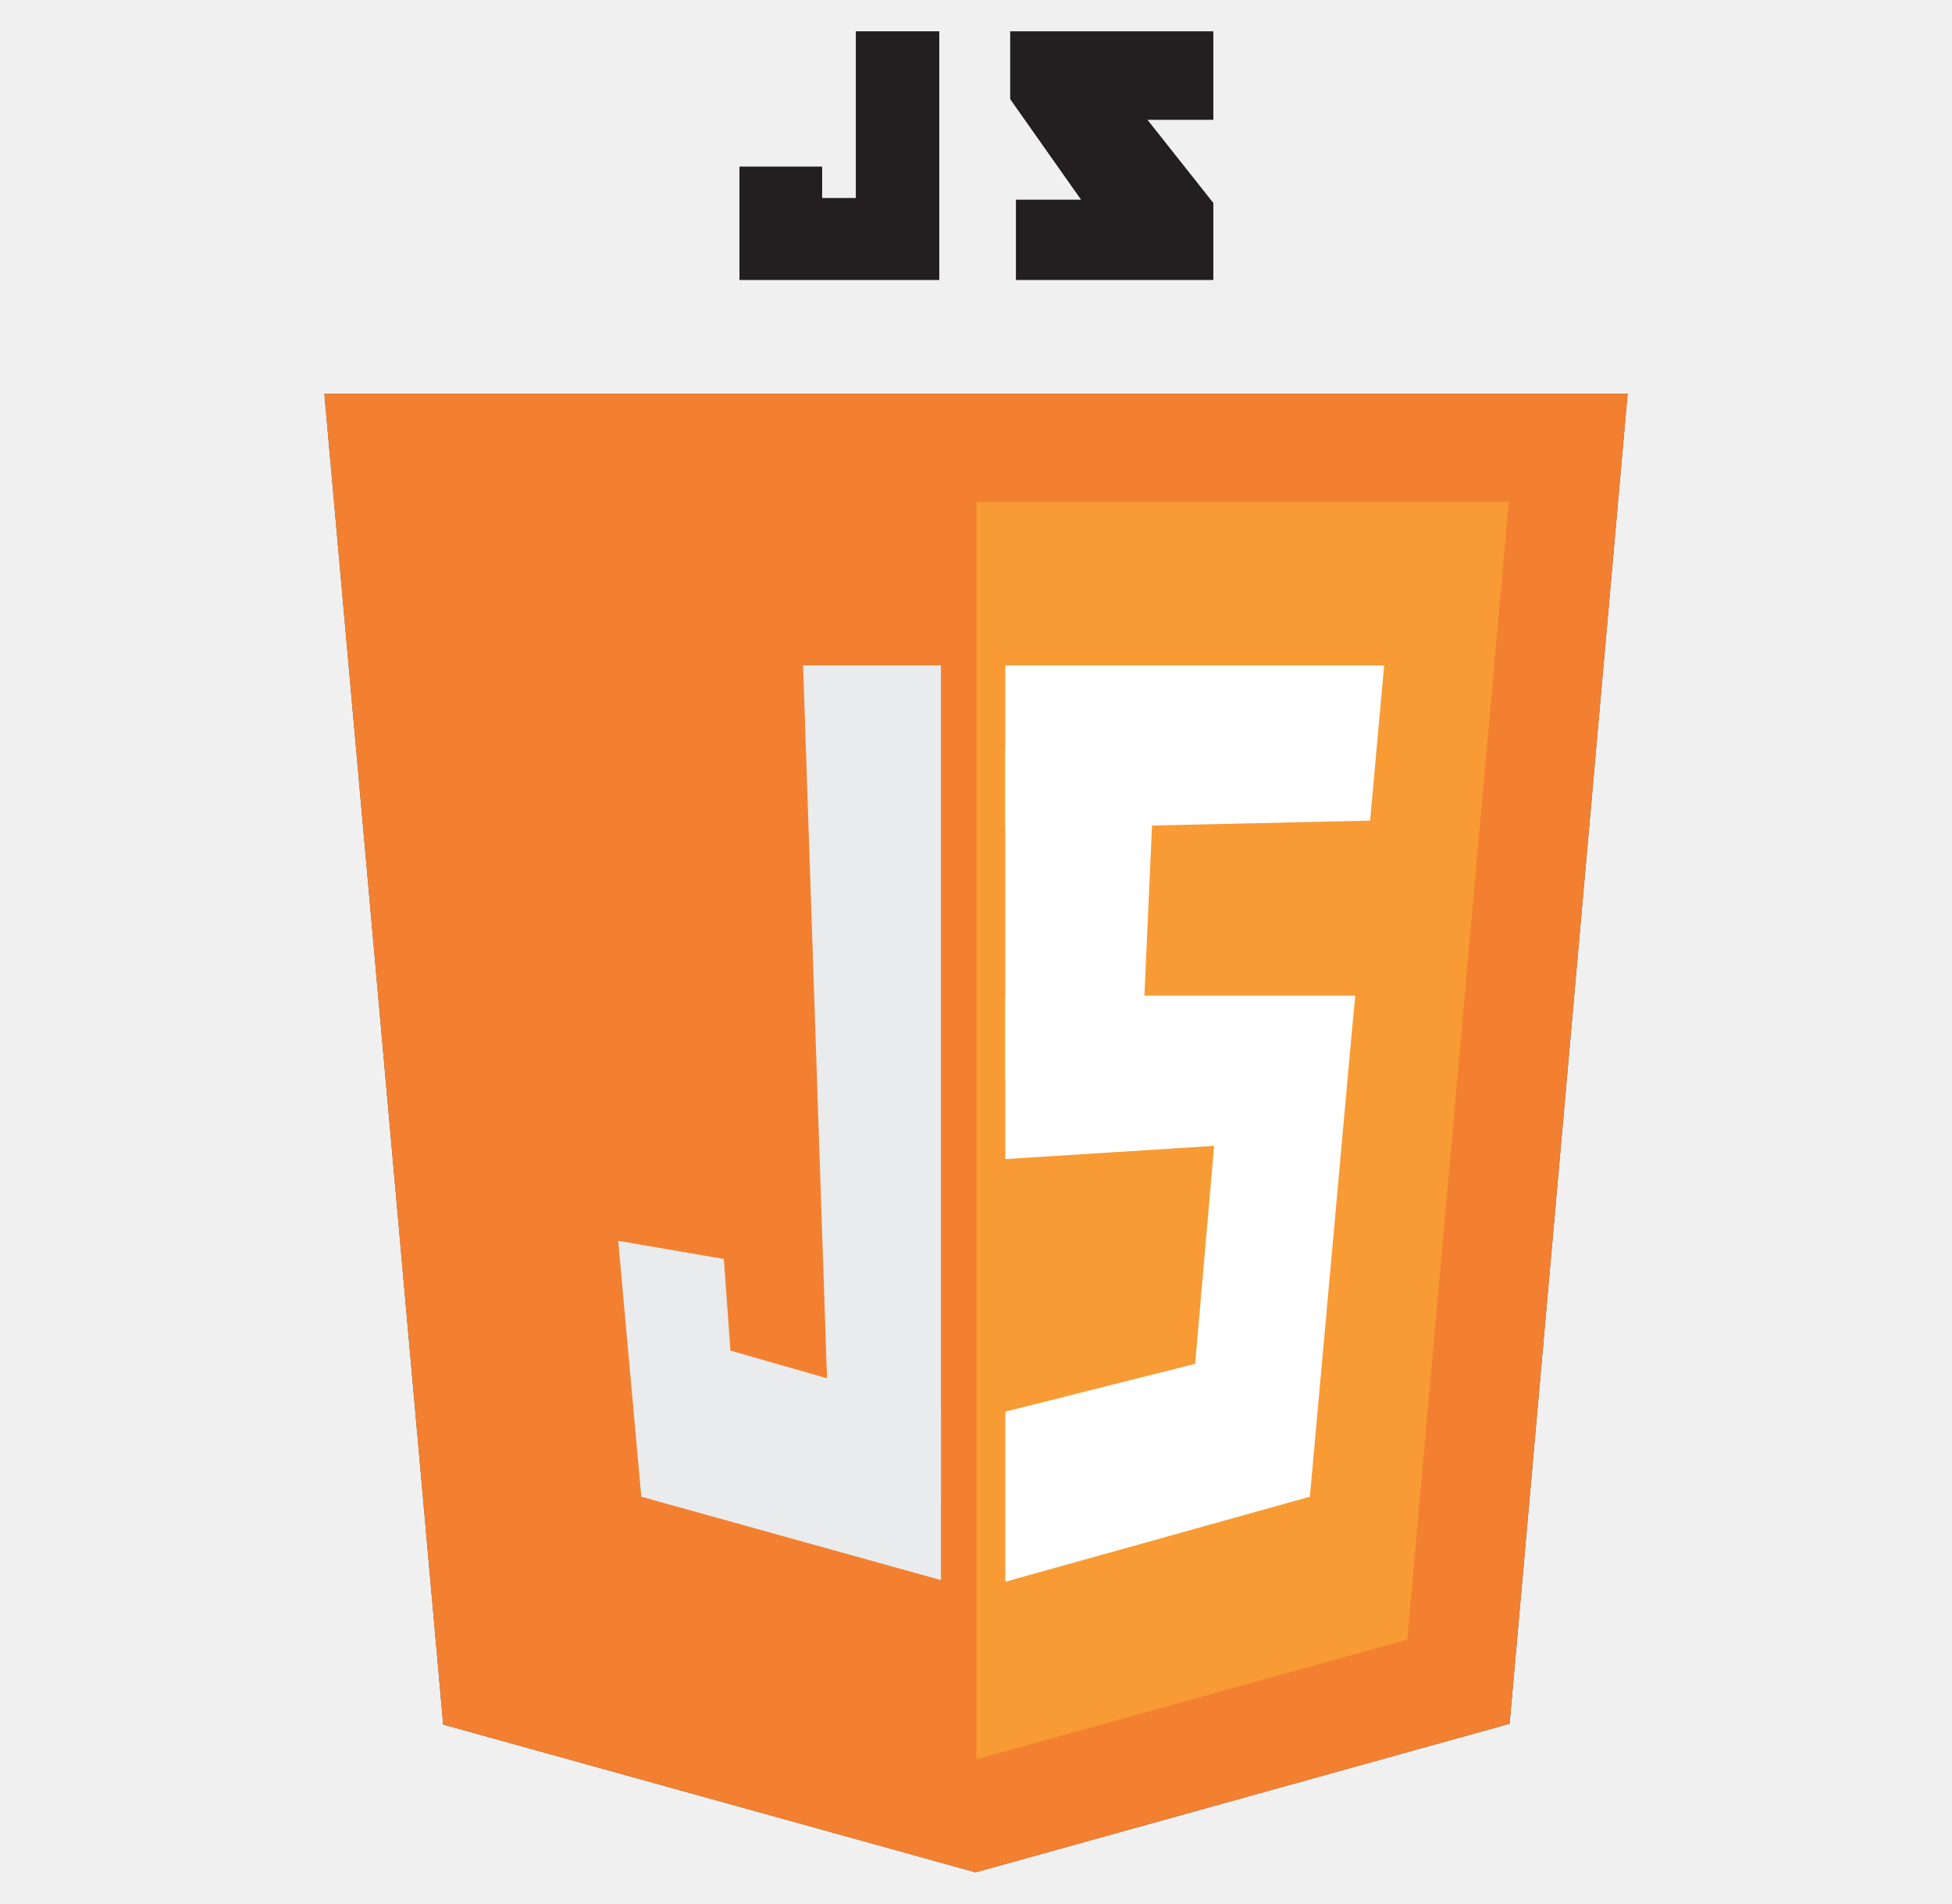
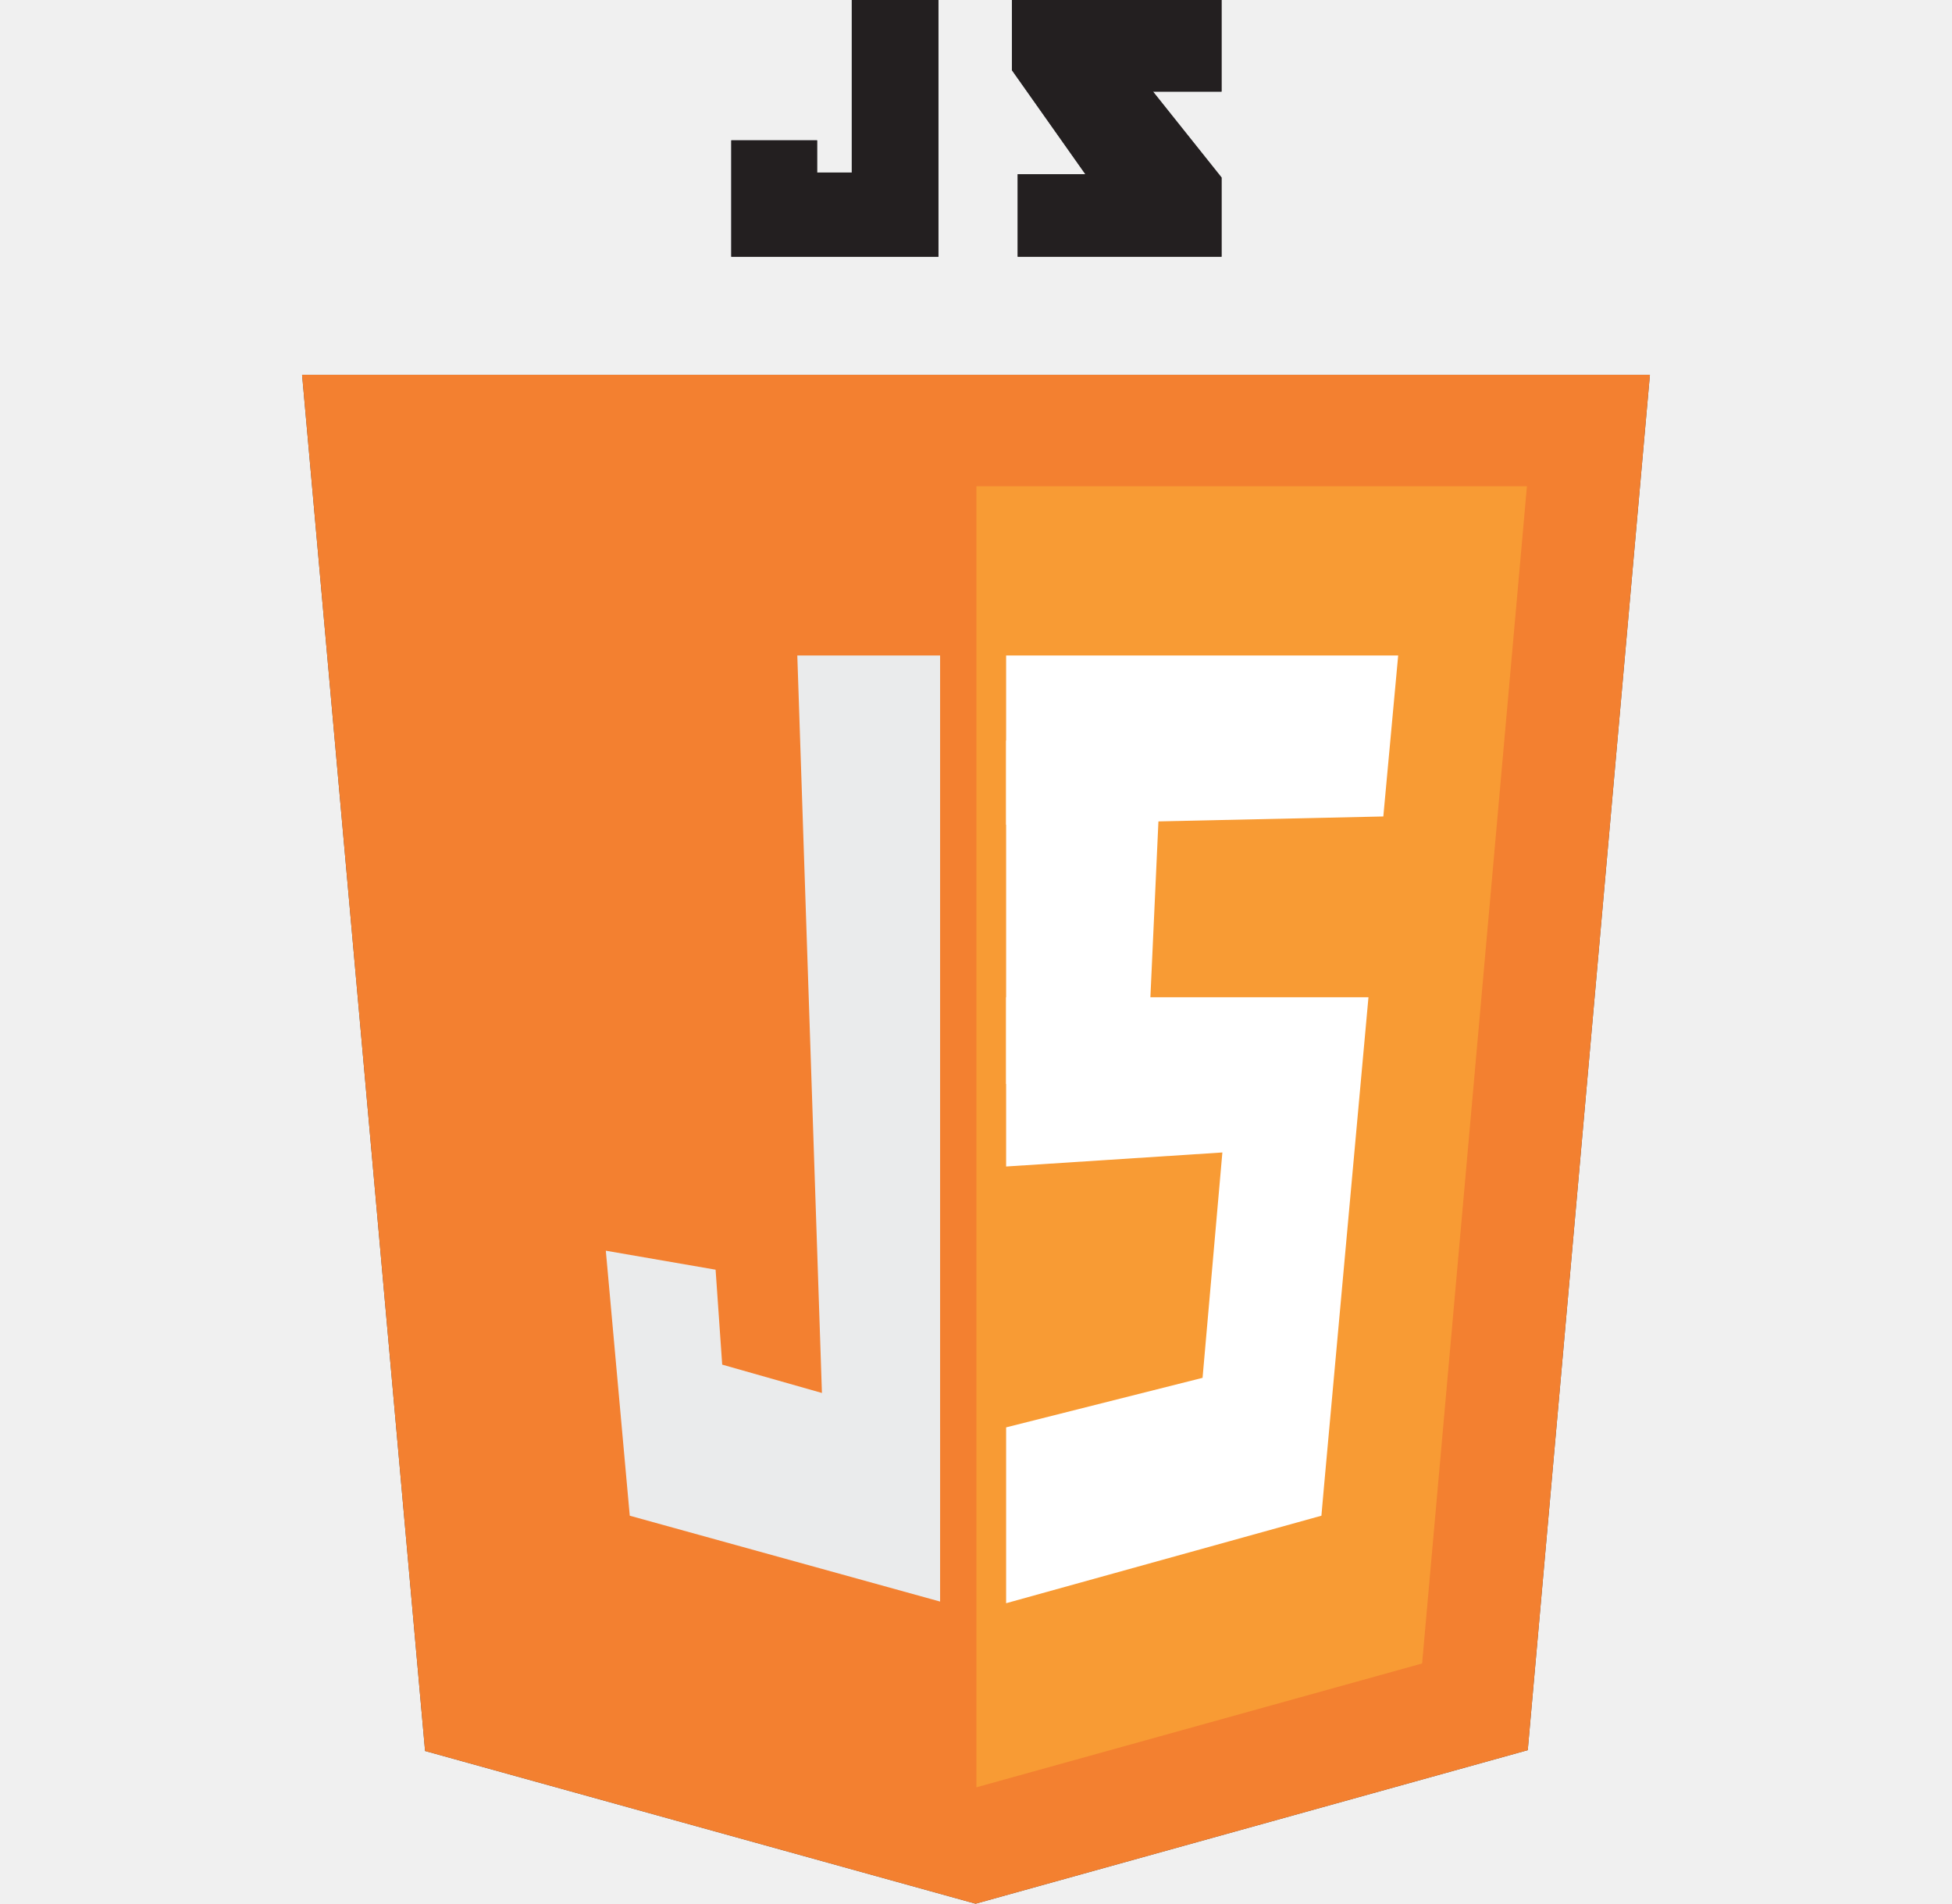
<svg xmlns="http://www.w3.org/2000/svg" version="1.0" id="Layer_1" x="0px" y="0px" viewBox="0 0 236.5 230.6" style="enable-background:new 0 0 236.5 230.6;" xml:space="preserve">
  <style type="text/css">
	.st0{fill:#4B4B4D;}
	.st1{fill:#F38030;}
	.st2{fill:#F89B34;}
	.st3{fill-rule:evenodd;clip-rule:evenodd;fill:#231F20;}
	.st4{fill:#FFFFFF;}
	.st5{fill:#EAEBEC;}
</style>
  <g>
-     <polyline class="st0" points="118.2,226.8 53.7,208.9 39.3,47.7 197.2,47.7 182.9,208.8  " />
-     <polyline class="st0" points="170.5,198.6 182.8,60.8 118.3,60.8 118.3,213.1  " />
-     <polyline class="st0" points="122.4,3.8 122.4,12 131,24.2 123.1,24.2 123.1,33.9 147,33.9 147,24.6 139,14.5 147,14.5 147,3.8     " />
-     <polyline class="st0" points="121.8,80.6 121.8,100.4 166,99.4 167.7,80.6  " />
-     <polyline class="st0" points="158.8,120.6 121.8,120.6 121.8,140.4 147.1,138.8 144.8,165.2 121.8,171 121.8,191.6 158.7,181.3    159,178 163.7,125.9 164.2,120.6  " />
-     <polyline class="st0" points="138.2,130.8 121.8,130.8 121.8,90.5 140,90.5  " />
-     <polyline class="st0" points="114,170.9 88.5,163.6 87.7,152.5 74.9,150.3 77.7,181.3 114,191.4  " />
-     <polyline class="st0" points="114,80.6 97.3,80.6 100.7,181.9 114,181.9  " />
-     <polyline class="st0" points="103.7,3.8 103.7,24 99.6,24 99.6,20.2 89.6,20.2 89.6,33.9 113.8,33.9 113.8,3.8  " />
-     <polyline class="st1" points="118.2,226.8 53.7,208.9 39.3,47.7 197.2,47.7 182.9,208.8  " />
-     <polyline class="st2" points="170.5,198.6 182.8,60.8 118.3,60.8 118.3,213.1  " />
-     <polyline class="st3" points="122.4,3.8 122.4,12 131,24.2 123.1,24.2 123.1,33.9 147,33.9 147,24.6 139,14.5 147,14.5 147,3.8     " />
-     <polyline class="st4" points="121.8,80.6 121.8,100.4 166,99.4 167.7,80.6  " />
-     <polyline class="st4" points="158.8,120.6 121.8,120.6 121.8,140.4 147.1,138.8 144.8,165.2 121.8,171 121.8,191.6 158.7,181.3    159,178 163.7,125.9 164.2,120.6  " />
-     <polyline class="st4" points="138.2,130.8 121.8,130.8 121.8,90.5 140,90.5  " />
-     <polyline class="st5" points="114,170.9 88.5,163.6 87.7,152.5 74.9,150.3 77.7,181.3 114,191.4  " />
-     <polyline class="st5" points="114,80.6 97.3,80.6 100.7,181.9 114,181.9  " />
-     <polyline class="st3" points="103.7,3.8 103.7,24 99.6,24 99.6,20.2 89.6,20.2 89.6,33.9 113.8,33.9 113.8,3.8  " />
+     <polyline class="st0" points="118.2,230.6 51.5,212.1 36.6,45.4 199.9,45.4 185.1,212  " />
+     <polyline class="st0" points="172.3,201.5 185,58.9 118.3,58.9 118.3,216.5  " />
+     <polyline class="st0" points="122.6,0 122.6,8.5 131.5,21.1 123.3,21.1 123.3,31.1 148,31.1 148,21.5 139.7,11.1 148,11.1 148,0     " />
+     <polyline class="st0" points="121.9,79.4 121.9,99.9 167.6,98.9 169.4,79.4  " />
+     <polyline class="st0" points="160.2,120.8 121.9,120.8 121.9,141.3 148.1,139.6 145.7,166.9 121.9,172.9 121.9,194.2 160.1,183.6    160.4,180.2 165.3,126.3 165.8,120.8  " />
+     <polyline class="st0" points="138.9,131.3 121.9,131.3 121.9,89.7 140.8,89.7  " />
+     <polyline class="st0" points="113.9,172.8 87.5,165.3 86.7,153.8 73.4,151.5 76.3,183.6 113.9,194  " />
+     <polyline class="st0" points="113.9,79.4 96.6,79.4 100.1,184.2 113.9,184.2  " />
+     <polyline class="st0" points="103.2,0 103.2,20.9 99,20.9 99,17 88.6,17 88.6,31.1 113.7,31.1 113.7,0  " />
+     <polyline class="st1" points="118.2,230.6 51.5,212.1 36.6,45.4 199.9,45.4 185.1,212  " />
+     <polyline class="st2" points="172.3,201.5 185,58.9 118.3,58.9 118.3,216.5  " />
+     <polyline class="st3" points="122.6,0 122.6,8.5 131.5,21.1 123.3,21.1 123.3,31.1 148,31.1 148,21.5 139.7,11.1 148,11.1 148,0     " />
+     <polyline class="st4" points="121.9,79.4 121.9,99.9 167.6,98.9 169.4,79.4  " />
+     <polyline class="st4" points="160.2,120.8 121.9,120.8 121.9,141.3 148.1,139.6 145.7,166.9 121.9,172.9 121.9,194.2 160.1,183.6    160.4,180.2 165.3,126.3 165.8,120.8  " />
+     <polyline class="st4" points="138.9,131.3 121.9,131.3 121.9,89.7 140.8,89.7  " />
+     <polyline class="st5" points="113.9,172.8 87.5,165.3 86.7,153.8 73.4,151.5 76.3,183.6 113.9,194  " />
+     <polyline class="st5" points="113.9,79.4 96.6,79.4 100.1,184.2 113.9,184.2  " />
+     <polyline class="st3" points="103.2,0 103.2,20.9 99,20.9 99,17 88.6,17 88.6,31.1 113.7,31.1 113.7,0  " />
  </g>
</svg>
